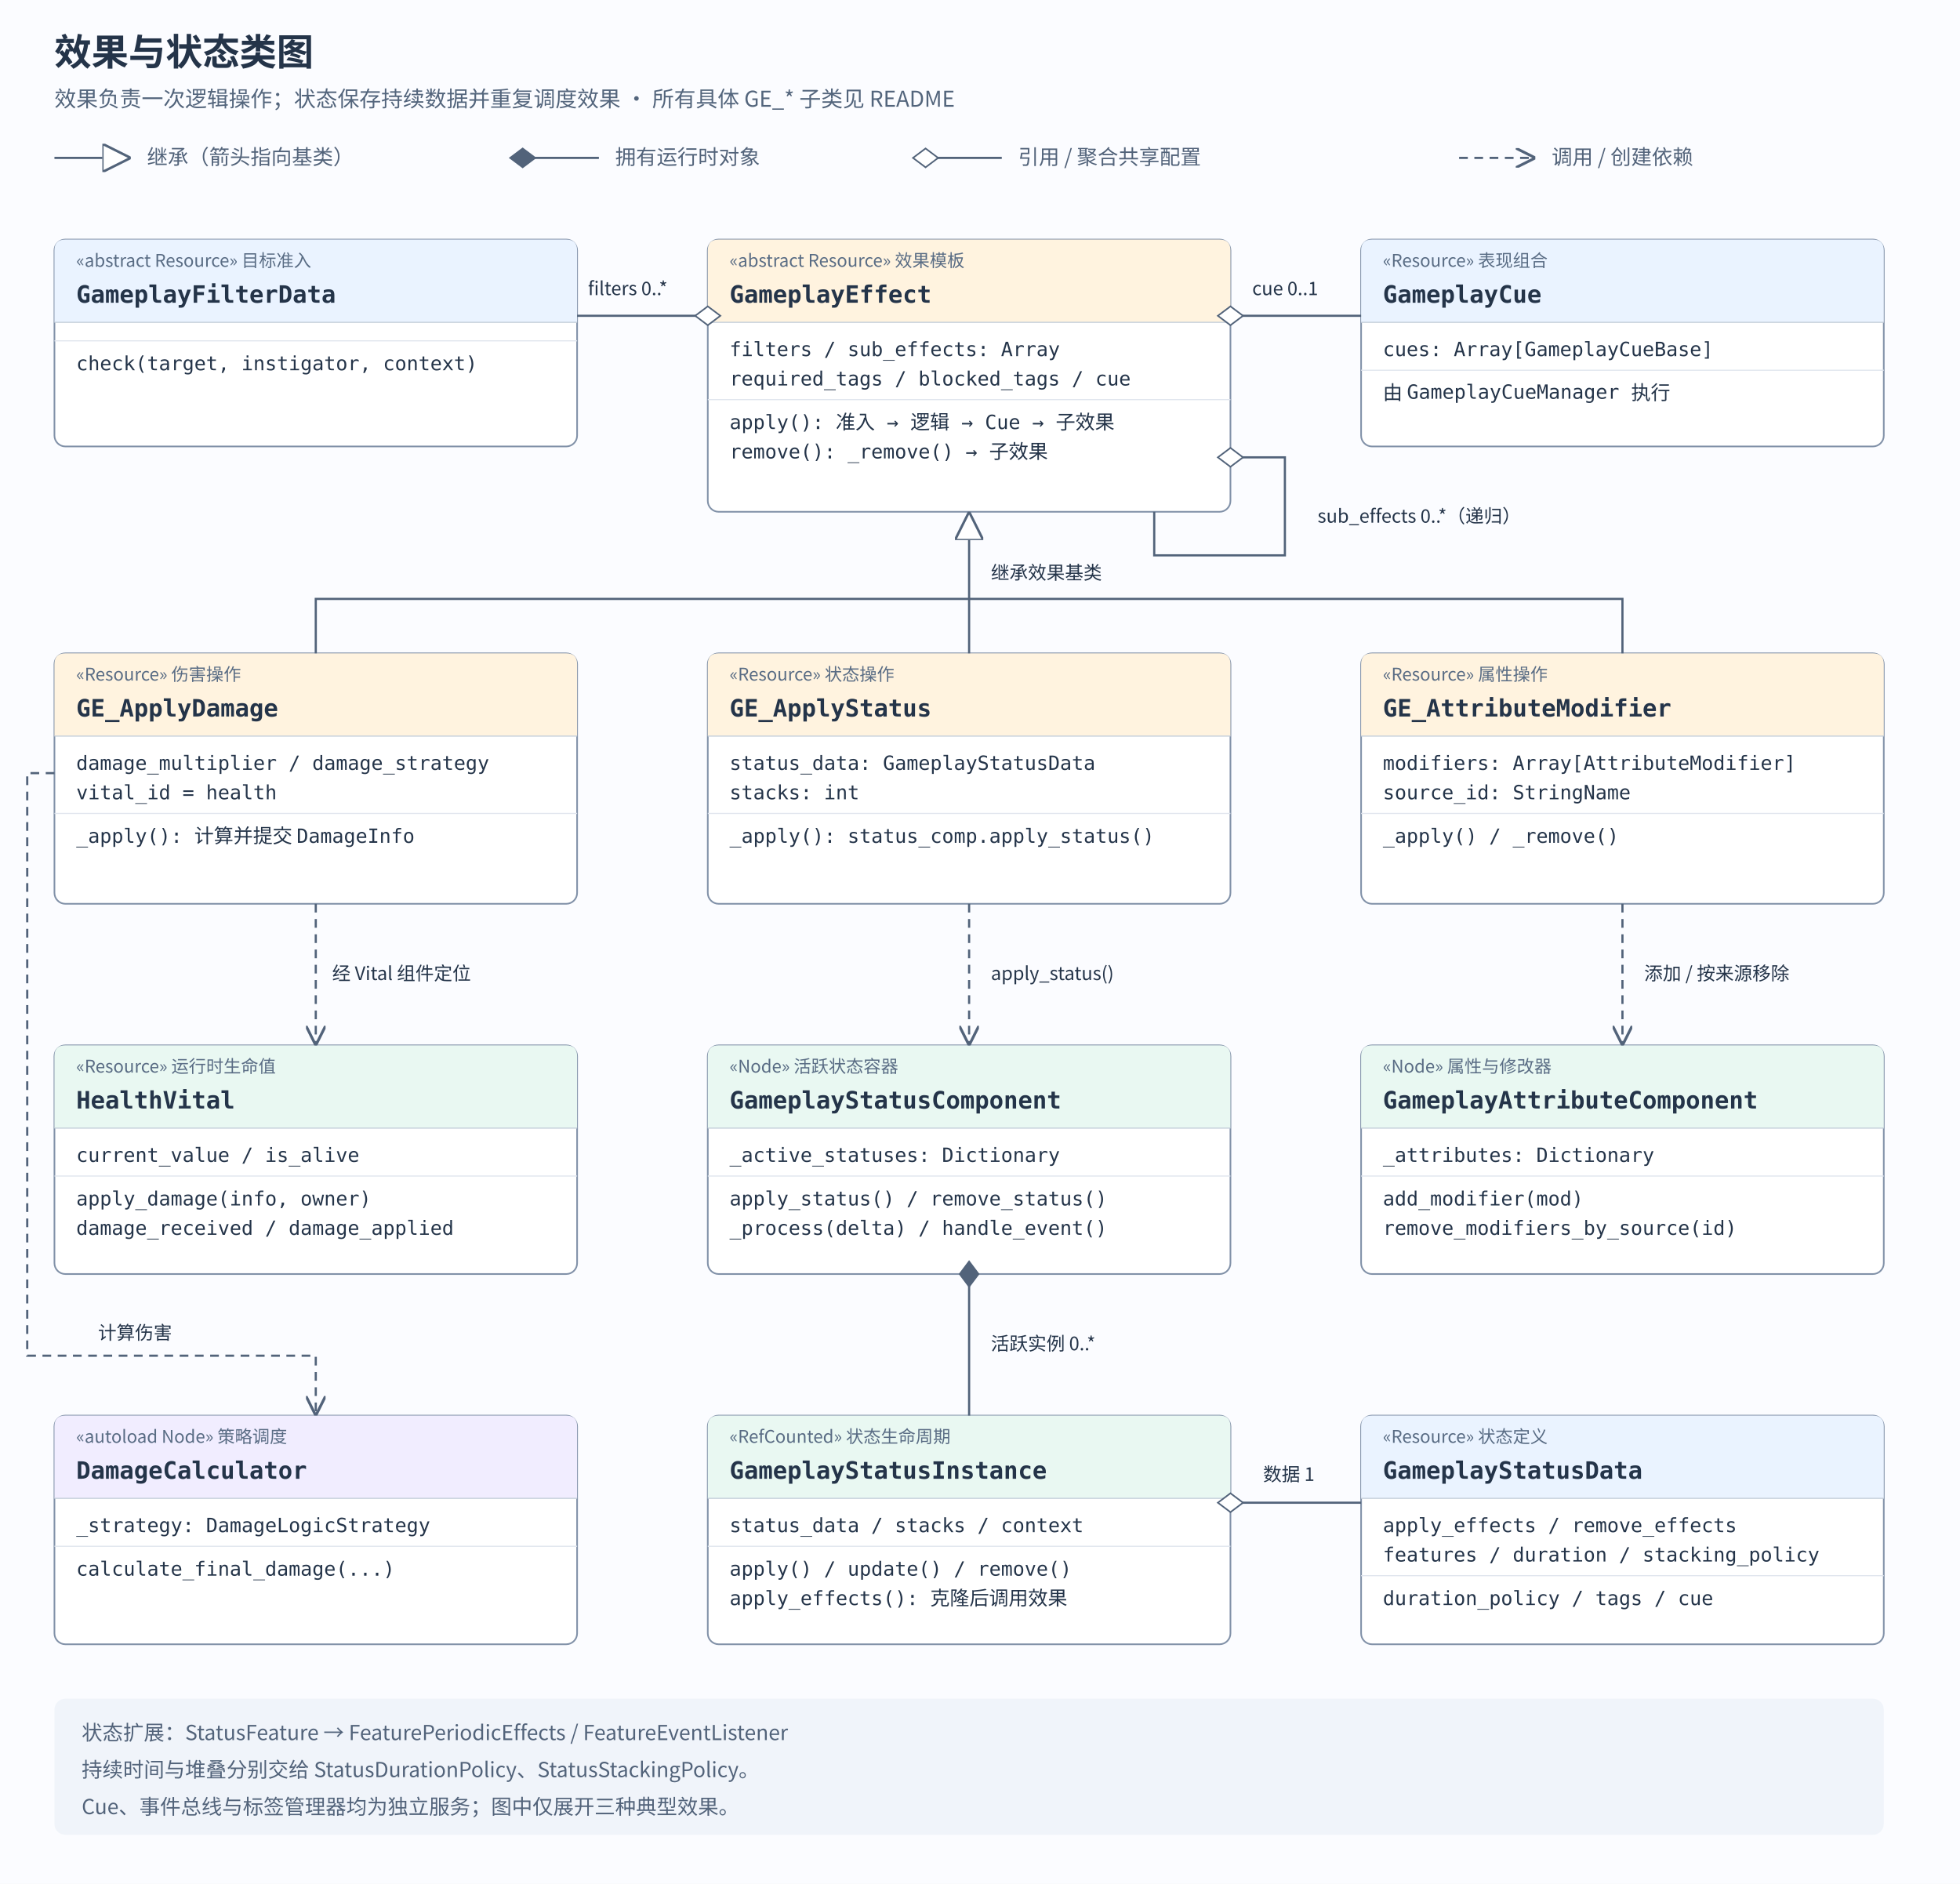
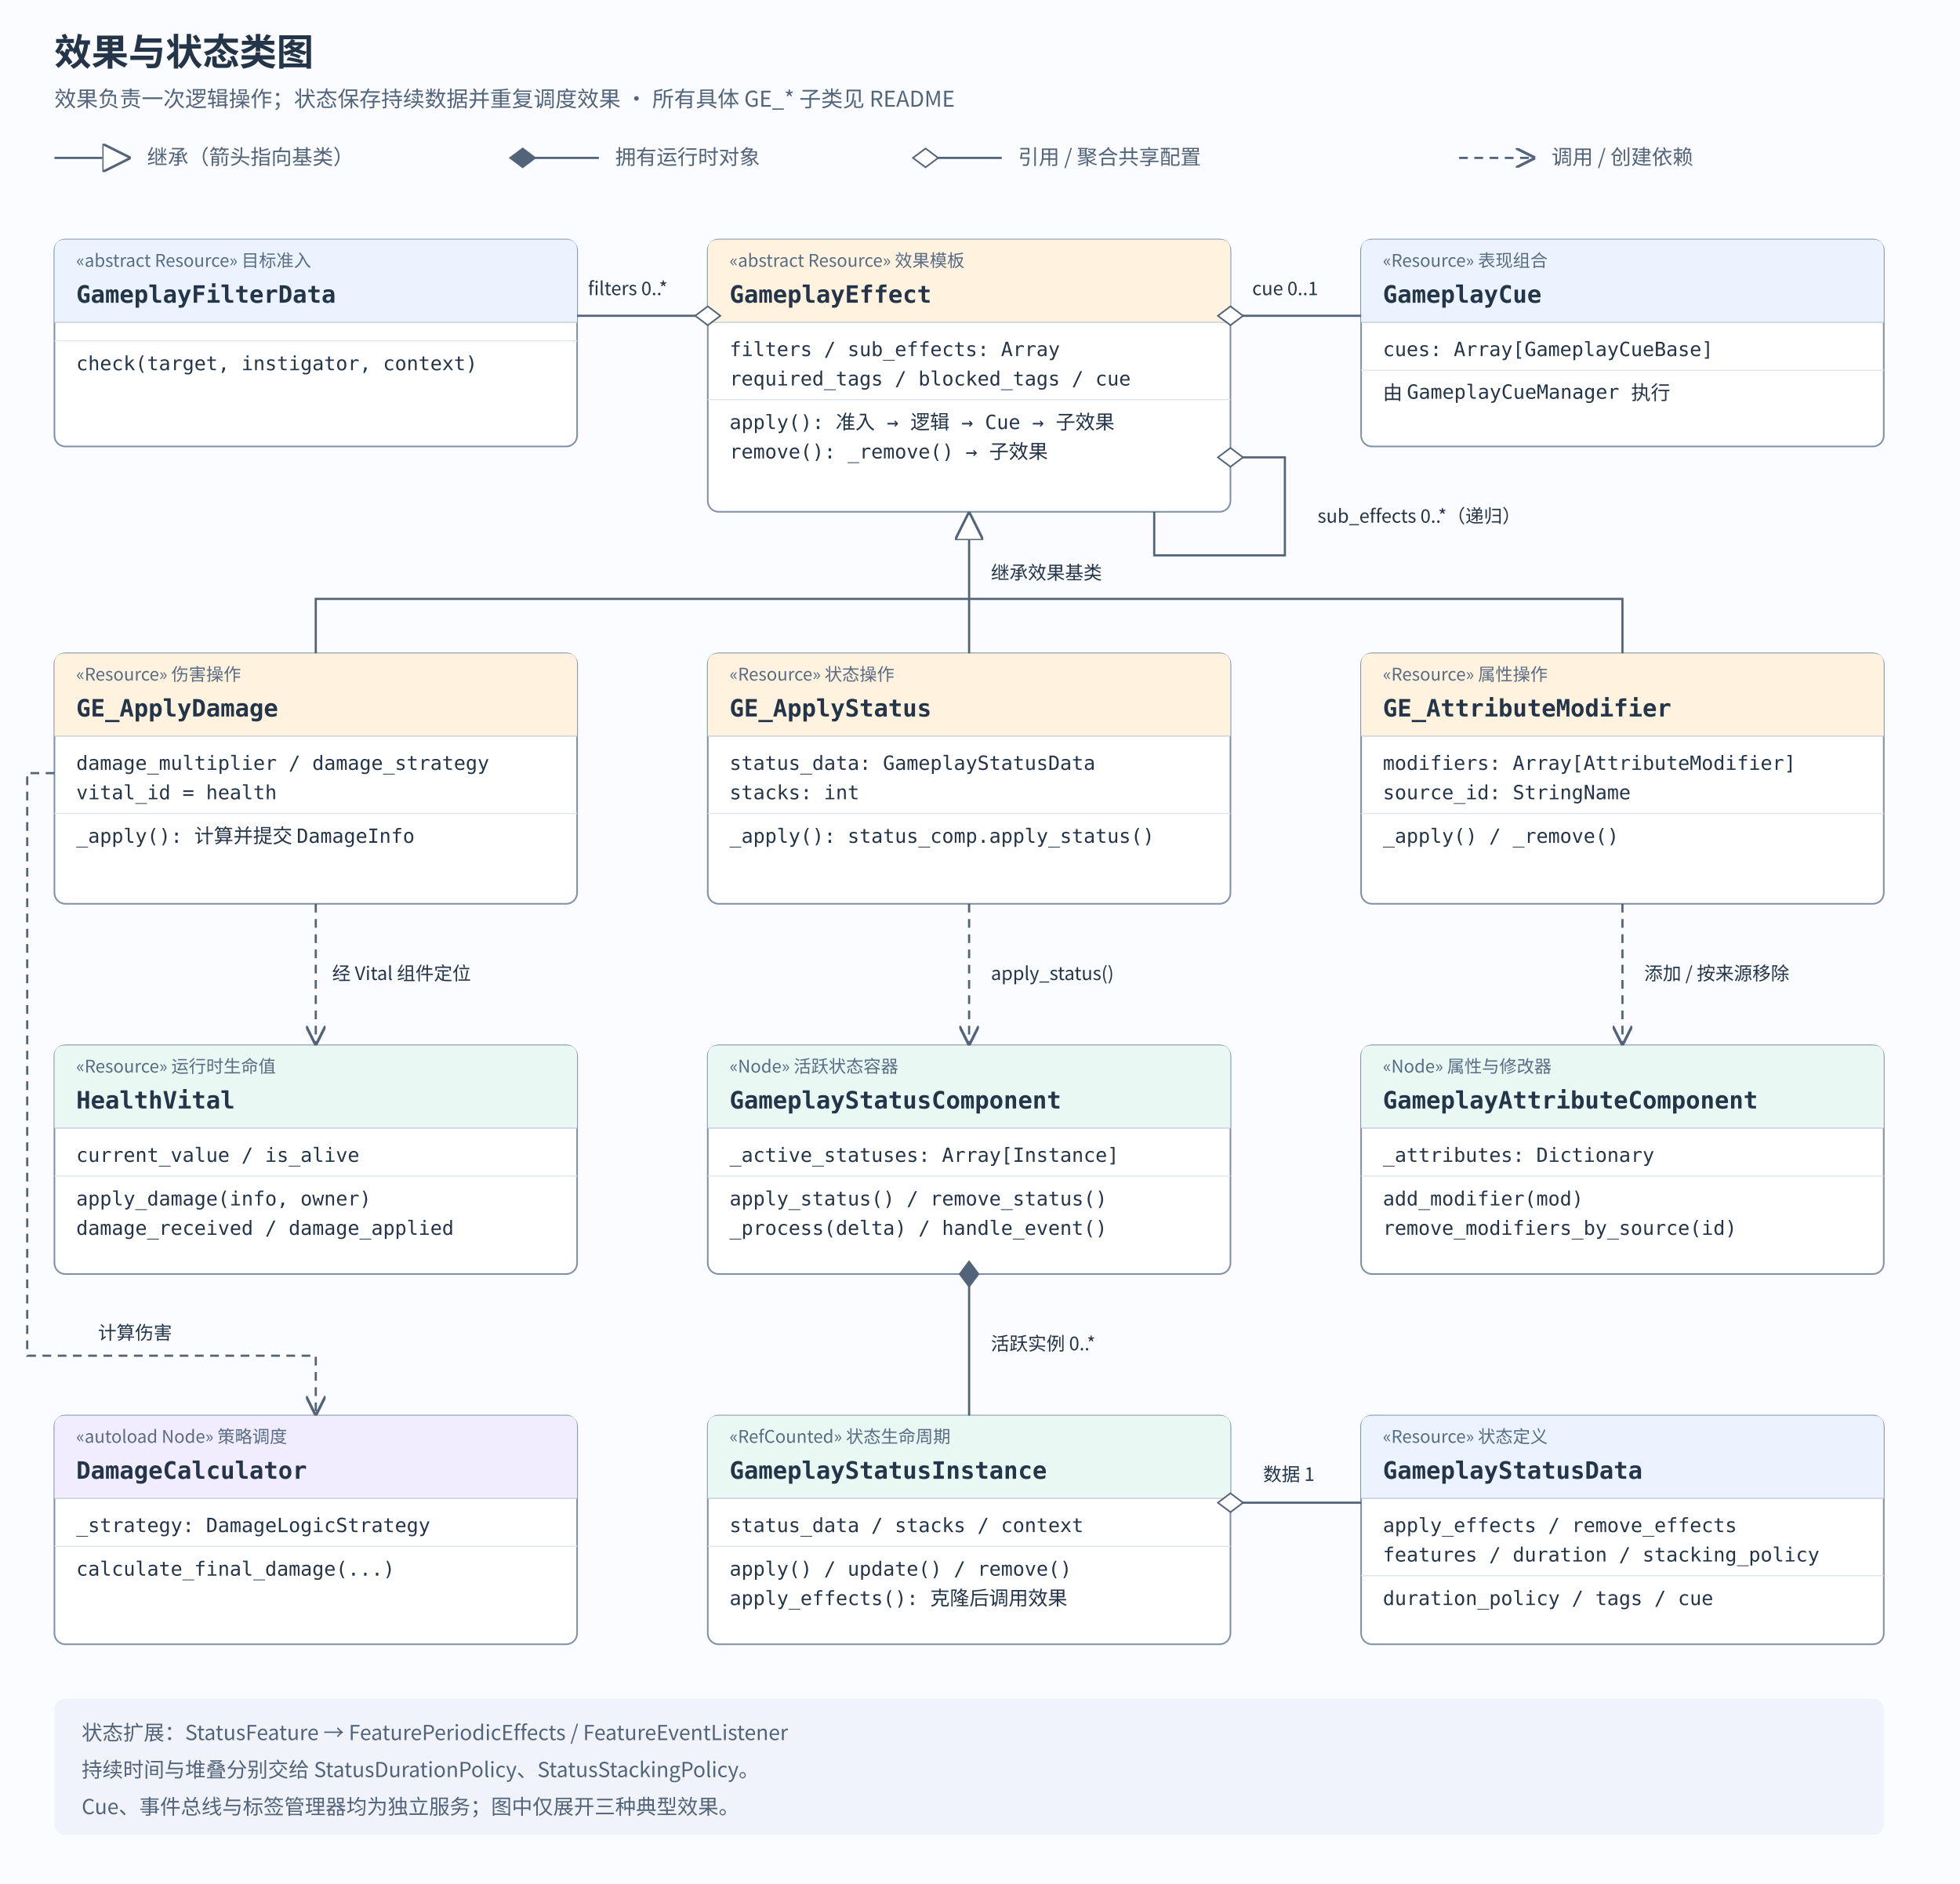
<svg xmlns="http://www.w3.org/2000/svg" width="1800" height="1730" viewBox="0 0 1800 1730" role="img" aria-labelledby="title description">
  <defs>
    <marker id="arrow" viewBox="0 0 10 10" refX="10" refY="5" markerWidth="9" markerHeight="9" orient="auto-start-reverse">
      <path d="M0 0L10 5L0 10" fill="none" stroke="#52637a" stroke-width="1.4" />
    </marker>
    <marker id="inherit" viewBox="0 0 16 16" refX="16" refY="8" markerWidth="13" markerHeight="13" orient="auto">
      <path d="M0 0L16 8L0 16Z" fill="white" stroke="#52637a" stroke-width="1.4" />
    </marker>
    <marker id="owned" viewBox="-9 -7 18 14" refX="0" refY="0" markerWidth="13" markerHeight="11" orient="auto">
      <path d="M-8 0L0 -6L8 0L0 6Z" fill="#52637a" stroke="#52637a" />
    </marker>
    <marker id="shared" viewBox="-9 -7 18 14" refX="0" refY="0" markerWidth="13" markerHeight="11" orient="auto">
      <path d="M-8 0L0 -6L8 0L0 6Z" fill="white" stroke="#52637a" />
    </marker>
  </defs>
  <style>
  text{font-family:'Microsoft YaHei','Noto Sans CJK SC',Arial,sans-serif;fill:#243449}
  .title{font-size:34px;font-weight:700}.subtitle{font-size:20px;fill:#53657c}
  .name{font-family:Consolas,'Microsoft YaHei',monospace;font-size:22px;font-weight:700}
  .type{font-size:16px;fill:#596c84}.body{font-family:Consolas,'Microsoft YaHei',monospace;font-size:18px}
  .label{font-size:17px;paint-order:stroke;stroke:#fbfcff;stroke-width:6px;stroke-linejoin:round}
  .note{font-size:19px;fill:#52637a}.step{font-size:22px;font-weight:700}
  .edge{fill:none;stroke:#52637a;stroke-width:2}.dependency{stroke-dasharray:8 6}
</style>
  <rect width="1800" height="1730" fill="#fbfcff" />
  <text x="50" y="60" class="title" text-anchor="start">效果与状态类图</text>
  <text x="50" y="98" class="subtitle" text-anchor="start">效果负责一次逻辑操作；状态保存持续数据并重复调度效果 · 所有具体 GE_* 子类见 README</text>
  <path d="M50 145H120" class="edge " marker-end="url(#inherit)" />
  <text x="135" y="151" class="note" text-anchor="start">继承（箭头指向基类）</text>
  <path d="M480 145H550" class="edge " marker-start="url(#owned)" />
  <text x="565" y="151" class="note" text-anchor="start">拥有运行时对象</text>
  <path d="M850 145H920" class="edge " marker-start="url(#shared)" />
  <text x="935" y="151" class="note" text-anchor="start">引用 / 聚合共享配置</text>
  <path d="M1340 145H1410" class="edge dependency" marker-end="url(#arrow)" />
  <text x="1425" y="151" class="note" text-anchor="start">调用 / 创建依赖</text>
  <a href="../scripts/filters/gameplay_filter.gd">
    <g>
      <rect x="50" y="220" width="480" height="190" rx="10" fill="white" stroke="#8191a8" stroke-width="1.5" />
      <path d="M60 220H520Q530 220 530 230V296H50V230Q50 220 60 220Z" fill="#eaf3ff" />
      <text x="70" y="245" class="type" text-anchor="start">«abstract Resource» 目标准入</text>
      <text x="70" y="278" class="name" text-anchor="start">GameplayFilterData</text>
      <path d="M50 296H530" stroke="#c4cdd9" />
      <path d="M50 313H530" stroke="#e0e5ee" />
      <text x="70" y="340" class="body" text-anchor="start">check(target, instigator, context)</text>
    </g>
  </a>
  <a href="../scripts/effects/gameplay_effect.gd">
    <g>
      <rect x="650" y="220" width="480" height="250" rx="10" fill="white" stroke="#8191a8" stroke-width="1.5" />
      <path d="M660 220H1120Q1130 220 1130 230V296H650V230Q650 220 660 220Z" fill="#fff3df" />
      <text x="670" y="245" class="type" text-anchor="start">«abstract Resource» 效果模板</text>
      <text x="670" y="278" class="name" text-anchor="start">GameplayEffect</text>
      <path d="M650 296H1130" stroke="#c4cdd9" />
      <text x="670" y="327" class="body" text-anchor="start">filters / sub_effects: Array</text>
      <text x="670" y="354" class="body" text-anchor="start">required_tags / blocked_tags / cue</text>
      <path d="M650 367H1130" stroke="#e0e5ee" />
      <text x="670" y="394" class="body" text-anchor="start">apply(): 准入 → 逻辑 → Cue → 子效果</text>
      <text x="670" y="421" class="body" text-anchor="start">remove(): _remove() → 子效果</text>
    </g>
  </a>
  <a href="../scripts/cues/gameplay_cue.gd">
    <g>
      <rect x="1250" y="220" width="480" height="190" rx="10" fill="white" stroke="#8191a8" stroke-width="1.5" />
      <path d="M1260 220H1720Q1730 220 1730 230V296H1250V230Q1250 220 1260 220Z" fill="#eaf3ff" />
      <text x="1270" y="245" class="type" text-anchor="start">«Resource» 表现组合</text>
      <text x="1270" y="278" class="name" text-anchor="start">GameplayCue</text>
      <path d="M1250 296H1730" stroke="#c4cdd9" />
      <text x="1270" y="327" class="body" text-anchor="start">cues: Array[GameplayCueBase]</text>
      <path d="M1250 340H1730" stroke="#e0e5ee" />
      <text x="1270" y="367" class="body" text-anchor="start">由 GameplayCueManager 执行</text>
    </g>
  </a>
  <a href="../scripts/effects/ge_apply_damage.gd">
    <g>
      <rect x="50" y="600" width="480" height="230" rx="10" fill="white" stroke="#8191a8" stroke-width="1.5" />
      <path d="M60 600H520Q530 600 530 610V676H50V610Q50 600 60 600Z" fill="#fff3df" />
      <text x="70" y="625" class="type" text-anchor="start">«Resource» 伤害操作</text>
      <text x="70" y="658" class="name" text-anchor="start">GE_ApplyDamage</text>
      <path d="M50 676H530" stroke="#c4cdd9" />
      <text x="70" y="707" class="body" text-anchor="start">damage_multiplier / damage_strategy</text>
      <text x="70" y="734" class="body" text-anchor="start">vital_id = health</text>
      <path d="M50 747H530" stroke="#e0e5ee" />
      <text x="70" y="774" class="body" text-anchor="start">_apply(): 计算并提交 DamageInfo</text>
    </g>
  </a>
  <a href="../scripts/effects/ge_apply_status.gd">
    <g>
      <rect x="650" y="600" width="480" height="230" rx="10" fill="white" stroke="#8191a8" stroke-width="1.5" />
      <path d="M660 600H1120Q1130 600 1130 610V676H650V610Q650 600 660 600Z" fill="#fff3df" />
      <text x="670" y="625" class="type" text-anchor="start">«Resource» 状态操作</text>
      <text x="670" y="658" class="name" text-anchor="start">GE_ApplyStatus</text>
      <path d="M650 676H1130" stroke="#c4cdd9" />
      <text x="670" y="707" class="body" text-anchor="start">status_data: GameplayStatusData</text>
      <text x="670" y="734" class="body" text-anchor="start">stacks: int</text>
      <path d="M650 747H1130" stroke="#e0e5ee" />
      <text x="670" y="774" class="body" text-anchor="start">_apply(): status_comp.apply_status()</text>
    </g>
  </a>
  <a href="../scripts/effects/ge_attribute_modifier.gd">
    <g>
      <rect x="1250" y="600" width="480" height="230" rx="10" fill="white" stroke="#8191a8" stroke-width="1.5" />
      <path d="M1260 600H1720Q1730 600 1730 610V676H1250V610Q1250 600 1260 600Z" fill="#fff3df" />
      <text x="1270" y="625" class="type" text-anchor="start">«Resource» 属性操作</text>
      <text x="1270" y="658" class="name" text-anchor="start">GE_AttributeModifier</text>
      <path d="M1250 676H1730" stroke="#c4cdd9" />
      <text x="1270" y="707" class="body" text-anchor="start">modifiers: Array[AttributeModifier]</text>
      <text x="1270" y="734" class="body" text-anchor="start">source_id: StringName</text>
      <path d="M1250 747H1730" stroke="#e0e5ee" />
      <text x="1270" y="774" class="body" text-anchor="start">_apply() / _remove()</text>
    </g>
  </a>
  <a href="../scripts/attributes/vitals/health_vital.gd">
    <g>
      <rect x="50" y="960" width="480" height="210" rx="10" fill="white" stroke="#8191a8" stroke-width="1.5" />
      <path d="M60 960H520Q530 960 530 970V1036H50V970Q50 960 60 960Z" fill="#e9f8f2" />
      <text x="70" y="985" class="type" text-anchor="start">«Resource» 运行时生命值</text>
      <text x="70" y="1018" class="name" text-anchor="start">HealthVital</text>
      <path d="M50 1036H530" stroke="#c4cdd9" />
      <text x="70" y="1067" class="body" text-anchor="start">current_value / is_alive</text>
      <path d="M50 1080H530" stroke="#e0e5ee" />
      <text x="70" y="1107" class="body" text-anchor="start">apply_damage(info, owner)</text>
      <text x="70" y="1134" class="body" text-anchor="start">damage_received / damage_applied</text>
    </g>
  </a>
  <a href="../scripts/components/gameplay_status_component.gd">
    <g>
      <rect x="650" y="960" width="480" height="210" rx="10" fill="white" stroke="#8191a8" stroke-width="1.5" />
      <path d="M660 960H1120Q1130 960 1130 970V1036H650V970Q650 960 660 960Z" fill="#e9f8f2" />
      <text x="670" y="985" class="type" text-anchor="start">«Node» 活跃状态容器</text>
      <text x="670" y="1018" class="name" text-anchor="start">GameplayStatusComponent</text>
      <path d="M650 1036H1130" stroke="#c4cdd9" />
-       <text x="670" y="1067" class="body" text-anchor="start">_active_statuses: Dictionary</text>
+       <text x="670" y="1067" class="body" text-anchor="start">_active_statuses: Array[Instance]</text>
      <path d="M650 1080H1130" stroke="#e0e5ee" />
      <text x="670" y="1107" class="body" text-anchor="start">apply_status() / remove_status()</text>
      <text x="670" y="1134" class="body" text-anchor="start">_process(delta) / handle_event()</text>
    </g>
  </a>
  <a href="../scripts/components/gameplay_attribute_component.gd">
    <g>
      <rect x="1250" y="960" width="480" height="210" rx="10" fill="white" stroke="#8191a8" stroke-width="1.5" />
      <path d="M1260 960H1720Q1730 960 1730 970V1036H1250V970Q1250 960 1260 960Z" fill="#e9f8f2" />
      <text x="1270" y="985" class="type" text-anchor="start">«Node» 属性与修改器</text>
      <text x="1270" y="1018" class="name" text-anchor="start">GameplayAttributeComponent</text>
      <path d="M1250 1036H1730" stroke="#c4cdd9" />
      <text x="1270" y="1067" class="body" text-anchor="start">_attributes: Dictionary</text>
      <path d="M1250 1080H1730" stroke="#e0e5ee" />
      <text x="1270" y="1107" class="body" text-anchor="start">add_modifier(mod)</text>
      <text x="1270" y="1134" class="body" text-anchor="start">remove_modifiers_by_source(id)</text>
    </g>
  </a>
  <a href="../scripts/singletons/damage_calculator.gd">
    <g>
      <rect x="50" y="1300" width="480" height="210" rx="10" fill="white" stroke="#8191a8" stroke-width="1.5" />
      <path d="M60 1300H520Q530 1300 530 1310V1376H50V1310Q50 1300 60 1300Z" fill="#f1edff" />
      <text x="70" y="1325" class="type" text-anchor="start">«autoload Node» 策略调度</text>
      <text x="70" y="1358" class="name" text-anchor="start">DamageCalculator</text>
      <path d="M50 1376H530" stroke="#c4cdd9" />
      <text x="70" y="1407" class="body" text-anchor="start">_strategy: DamageLogicStrategy</text>
      <path d="M50 1420H530" stroke="#e0e5ee" />
      <text x="70" y="1447" class="body" text-anchor="start">calculate_final_damage(...)</text>
    </g>
  </a>
  <a href="../scripts/status/gameplay_status_instance.gd">
    <g>
      <rect x="650" y="1300" width="480" height="210" rx="10" fill="white" stroke="#8191a8" stroke-width="1.5" />
      <path d="M660 1300H1120Q1130 1300 1130 1310V1376H650V1310Q650 1300 660 1300Z" fill="#e9f8f2" />
      <text x="670" y="1325" class="type" text-anchor="start">«RefCounted» 状态生命周期</text>
      <text x="670" y="1358" class="name" text-anchor="start">GameplayStatusInstance</text>
      <path d="M650 1376H1130" stroke="#c4cdd9" />
      <text x="670" y="1407" class="body" text-anchor="start">status_data / stacks / context</text>
      <path d="M650 1420H1130" stroke="#e0e5ee" />
      <text x="670" y="1447" class="body" text-anchor="start">apply() / update() / remove()</text>
      <text x="670" y="1474" class="body" text-anchor="start">apply_effects(): 克隆后调用效果</text>
    </g>
  </a>
  <a href="../scripts/status/gameplay_status_data.gd">
    <g>
      <rect x="1250" y="1300" width="480" height="210" rx="10" fill="white" stroke="#8191a8" stroke-width="1.5" />
      <path d="M1260 1300H1720Q1730 1300 1730 1310V1376H1250V1310Q1250 1300 1260 1300Z" fill="#eaf3ff" />
      <text x="1270" y="1325" class="type" text-anchor="start">«Resource» 状态定义</text>
      <text x="1270" y="1358" class="name" text-anchor="start">GameplayStatusData</text>
      <path d="M1250 1376H1730" stroke="#c4cdd9" />
      <text x="1270" y="1407" class="body" text-anchor="start">apply_effects / remove_effects</text>
      <text x="1270" y="1434" class="body" text-anchor="start">features / duration / stacking_policy</text>
      <path d="M1250 1447H1730" stroke="#e0e5ee" />
      <text x="1270" y="1474" class="body" text-anchor="start">duration_policy / tags / cue</text>
    </g>
  </a>
  <path d="M650 290H530" class="edge " marker-start="url(#shared)" />
  <text x="540" y="271" class="label" text-anchor="start">filters 0..*</text>
  <path d="M1130 290H1250" class="edge " marker-start="url(#shared)" />
  <text x="1150" y="271" class="label" text-anchor="start">cue 0..1</text>
  <path d="M1130 420H1180V510H1060V470" class="edge " marker-start="url(#shared)" />
  <text x="1210" y="480" class="label" text-anchor="start">sub_effects 0..*（递归）</text>
  <path d="M290 600V550H1490V600" class="edge " />
  <path d="M890 600V470" class="edge " marker-end="url(#inherit)" />
  <text x="910" y="532" class="label" text-anchor="start">继承效果基类</text>
  <path d="M290 830V960" class="edge dependency" marker-end="url(#arrow)" />
  <text x="305" y="900" class="label" text-anchor="start">经 Vital 组件定位</text>
  <path d="M890 830V960" class="edge dependency" marker-end="url(#arrow)" />
  <text x="910" y="900" class="label" text-anchor="start">apply_status()</text>
  <path d="M1490 830V960" class="edge dependency" marker-end="url(#arrow)" />
  <text x="1510" y="900" class="label" text-anchor="start">添加 / 按来源移除</text>
  <path d="M50 710H25V1245H290V1300" class="edge dependency" marker-end="url(#arrow)" />
  <text x="90" y="1230" class="label" text-anchor="start">计算伤害</text>
  <path d="M890 1170V1300" class="edge " marker-start="url(#owned)" />
  <text x="910" y="1240" class="label" text-anchor="start">活跃实例 0..*</text>
  <path d="M1130 1380H1250" class="edge " marker-start="url(#shared)" />
  <text x="1160" y="1360" class="label" text-anchor="start">数据 1</text>
  <rect x="50" y="1560" width="1680" height="125" rx="10" fill="#f0f4fa" />
  <text x="75" y="1598" class="note" text-anchor="start">状态扩展：StatusFeature → FeaturePeriodicEffects / FeatureEventListener</text>
  <text x="75" y="1632" class="note" text-anchor="start">持续时间与堆叠分别交给 StatusDurationPolicy、StatusStackingPolicy。</text>
  <text x="75" y="1666" class="note" text-anchor="start">Cue、事件总线与标签管理器均为独立服务；图中仅展开三种典型效果。</text>
</svg>
